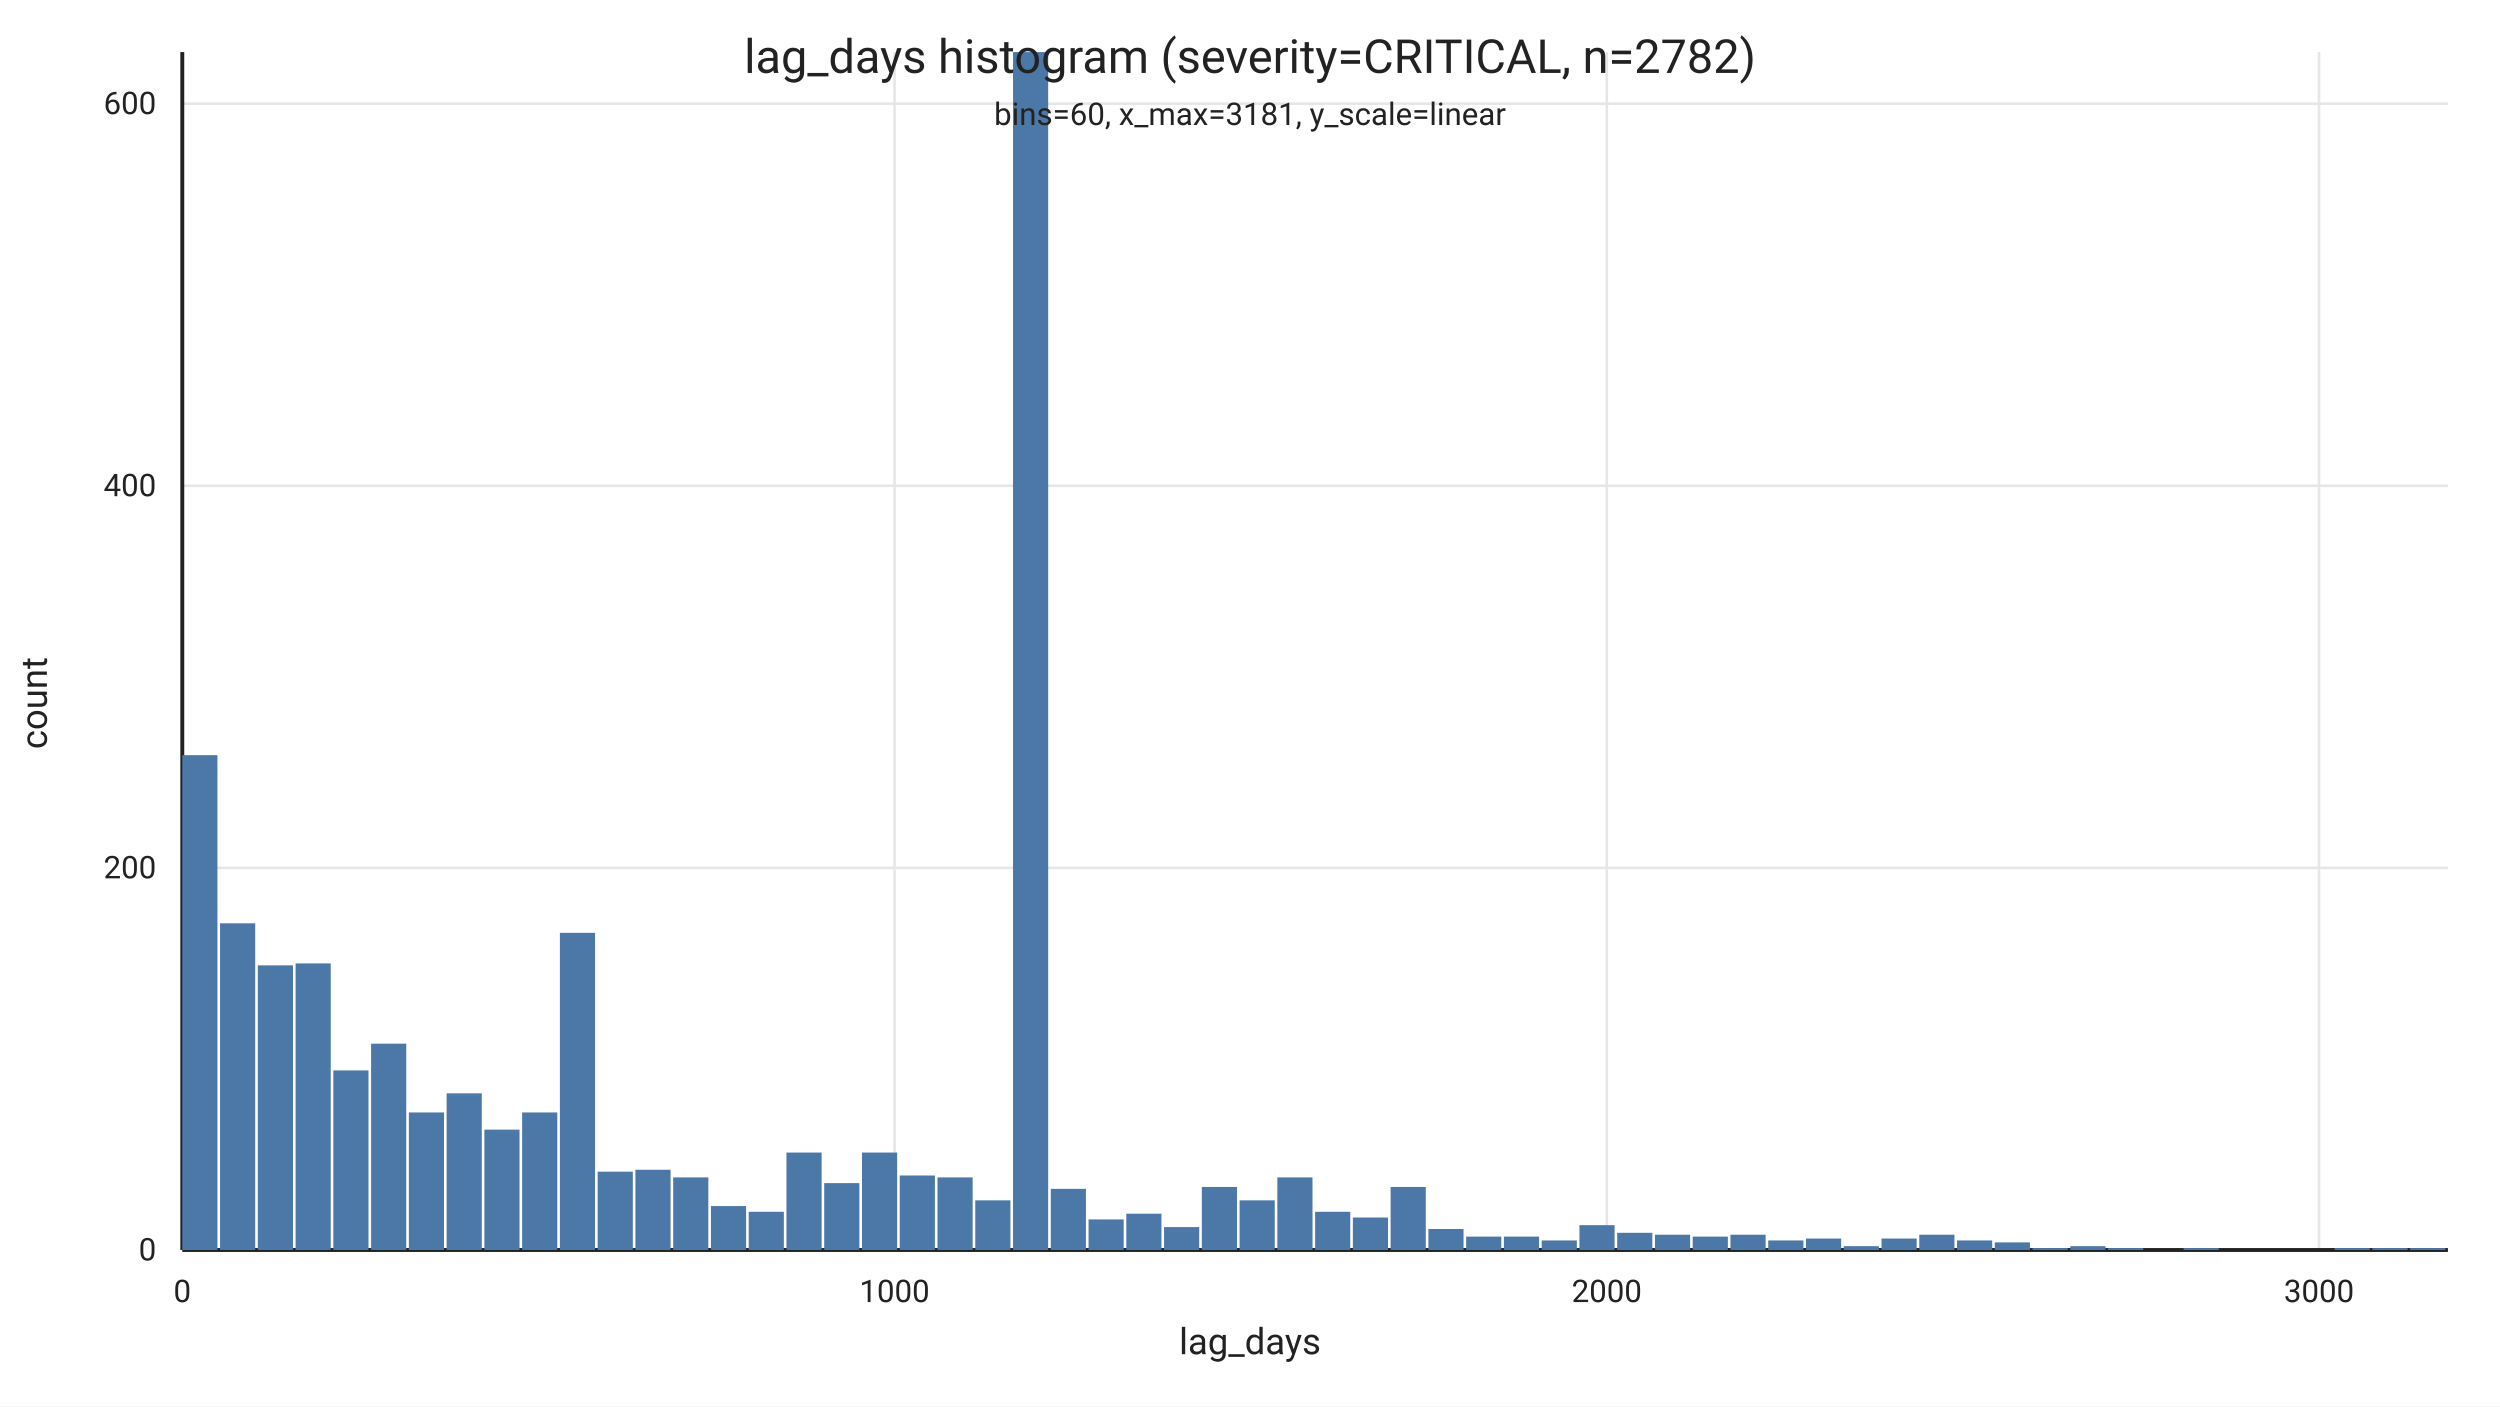
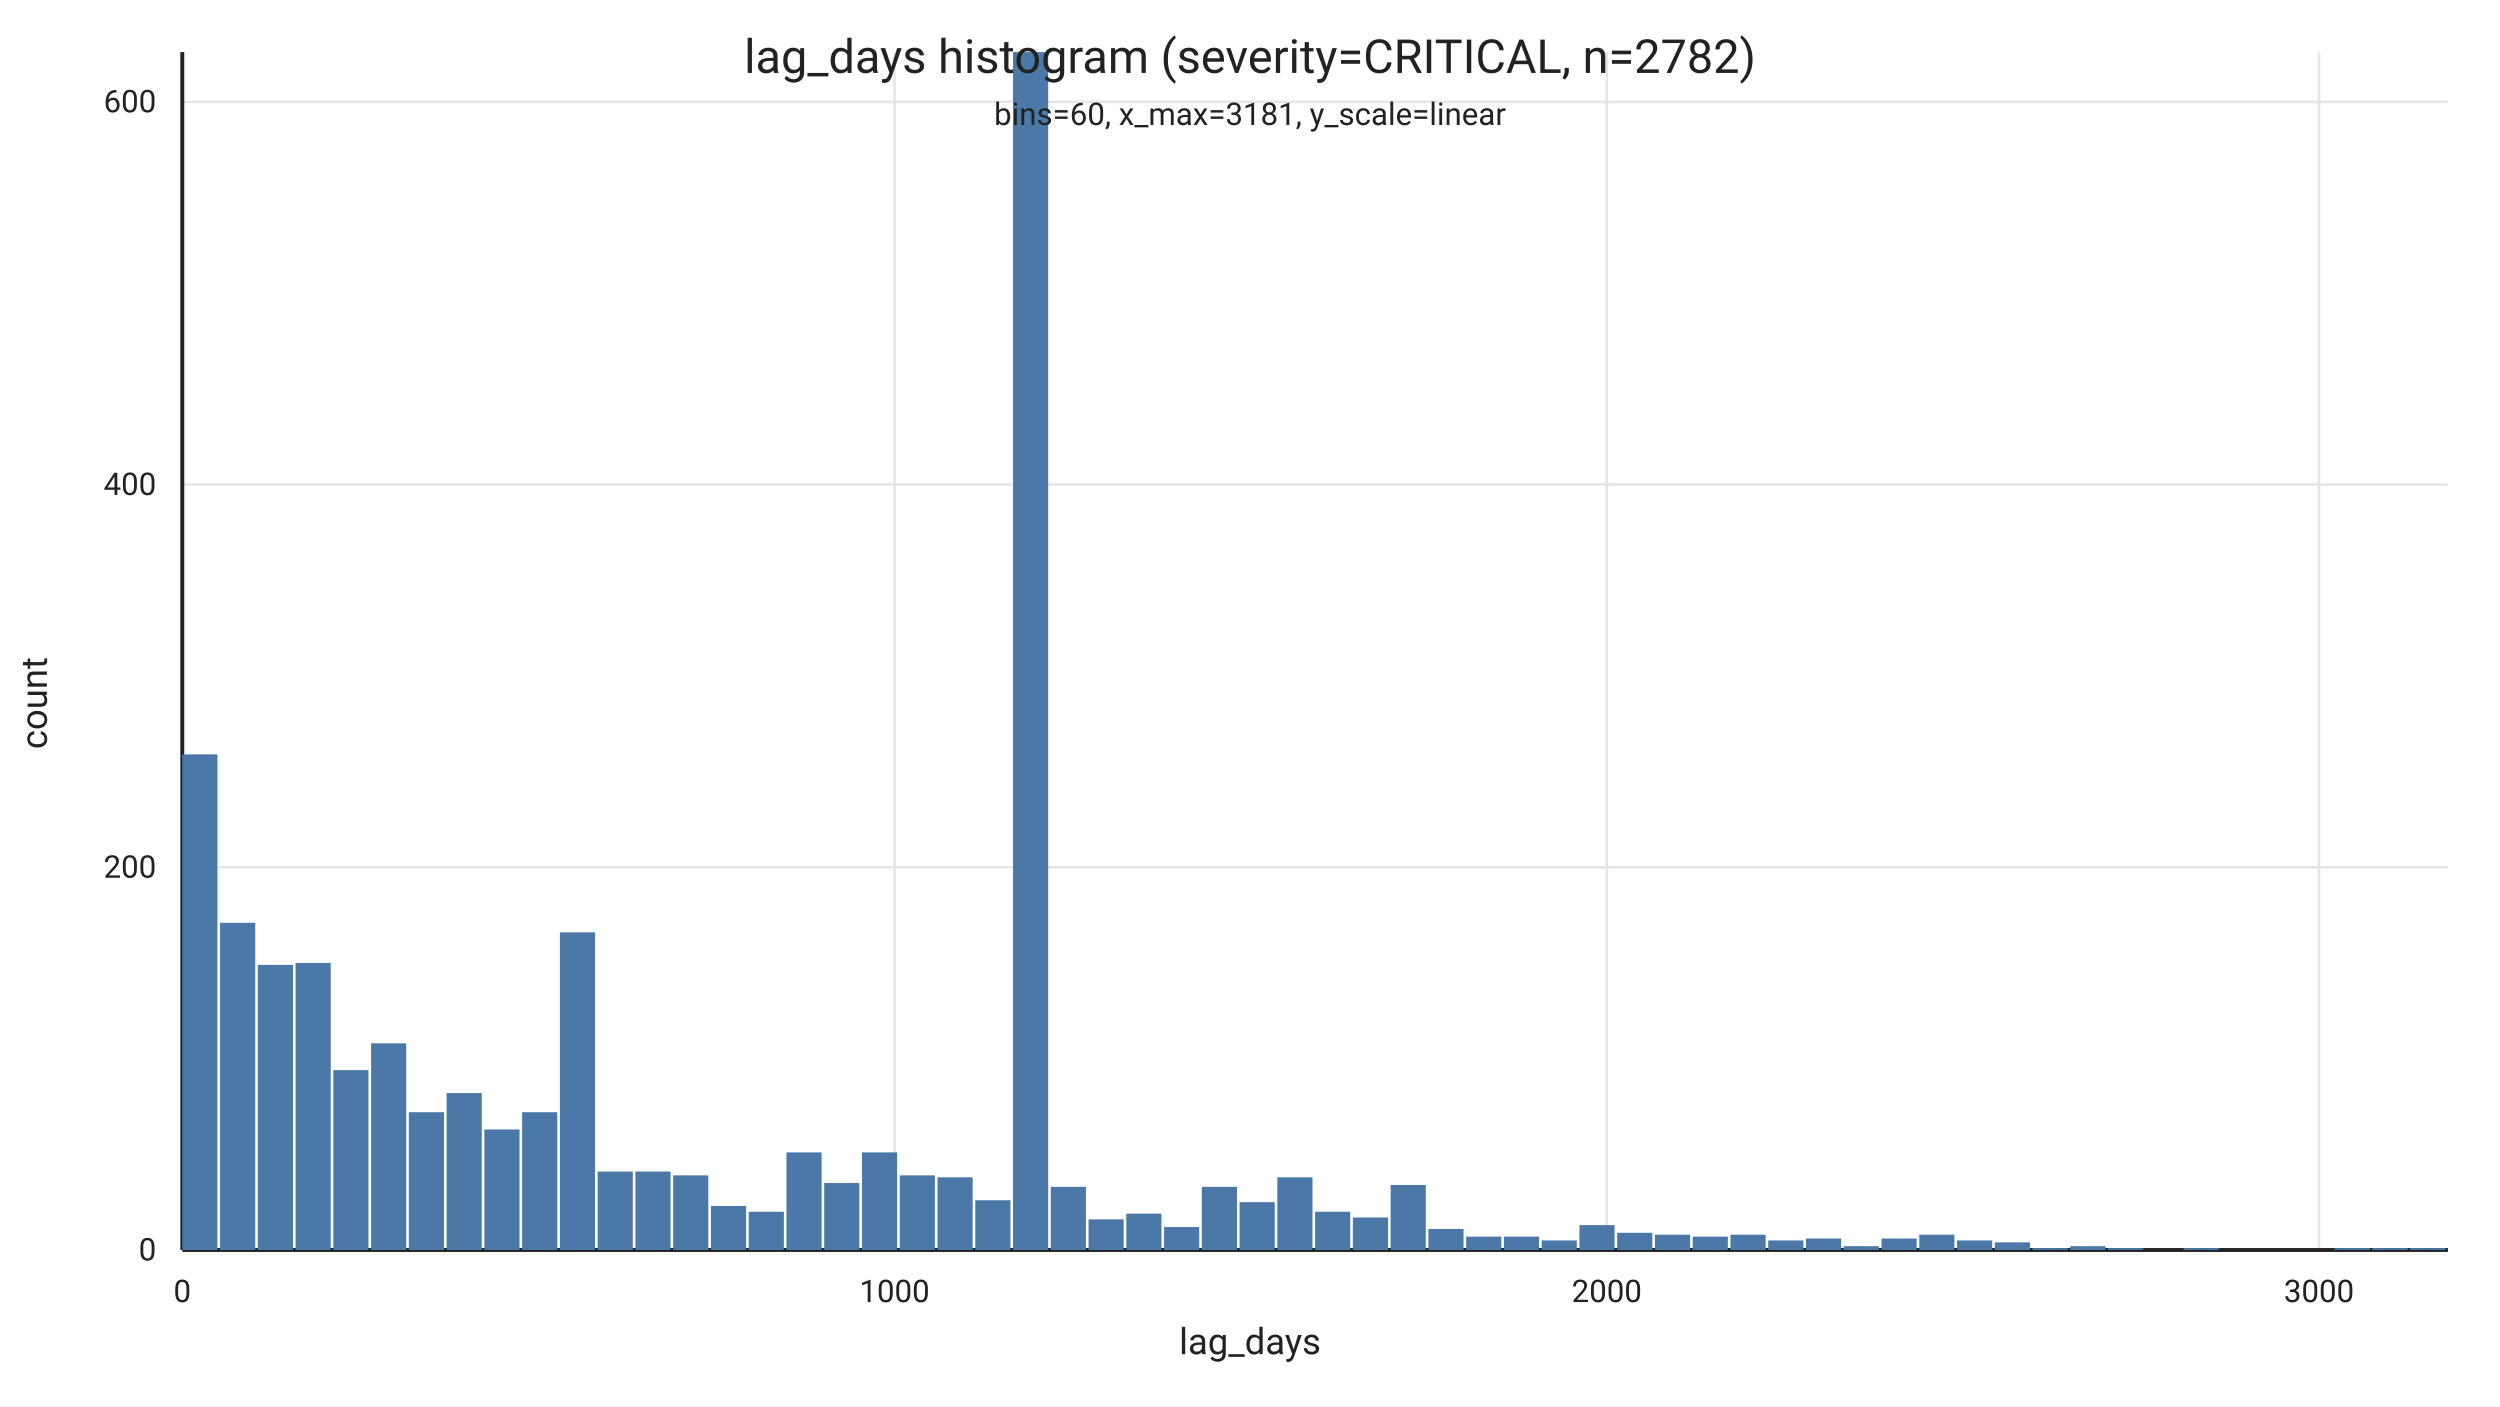
<svg xmlns="http://www.w3.org/2000/svg" width="960" height="540" viewBox="0 0 960 540">
  <rect x="0" y="0" width="960" height="540" fill="white" />
  <line x1="70" y1="480.00" x2="940" y2="480.00" stroke="#E6E6E6" stroke-width="1" />
  <text x="60" y="484.00" text-anchor="end" font-family="system-ui, -apple-system, Segoe UI, Roboto, Helvetica, Arial, sans-serif" font-size="12" fill="#222222">0</text>
-   <line x1="70" y1="333.27" x2="940" y2="333.27" stroke="#E6E6E6" stroke-width="1" />
-   <text x="60" y="337.27" text-anchor="end" font-family="system-ui, -apple-system, Segoe UI, Roboto, Helvetica, Arial, sans-serif" font-size="12" fill="#222222">200</text>
-   <line x1="70" y1="186.54" x2="940" y2="186.54" stroke="#E6E6E6" stroke-width="1" />
-   <text x="60" y="190.54" text-anchor="end" font-family="system-ui, -apple-system, Segoe UI, Roboto, Helvetica, Arial, sans-serif" font-size="12" fill="#222222">400</text>
-   <line x1="70" y1="39.81" x2="940" y2="39.81" stroke="#E6E6E6" stroke-width="1" />
-   <text x="60" y="43.81" text-anchor="end" font-family="system-ui, -apple-system, Segoe UI, Roboto, Helvetica, Arial, sans-serif" font-size="12" fill="#222222">600</text>
-   <line x1="70" y1="-106.92" x2="940" y2="-106.92" stroke="#E6E6E6" stroke-width="1" />
-   <text x="60" y="-102.92" text-anchor="end" font-family="system-ui, -apple-system, Segoe UI, Roboto, Helvetica, Arial, sans-serif" font-size="12" fill="#222222">800</text>
+   <line x1="70" y1="333.04" x2="940" y2="333.04" stroke="#E6E6E6" stroke-width="1" />
+   <text x="60" y="337.04" text-anchor="end" font-family="system-ui, -apple-system, Segoe UI, Roboto, Helvetica, Arial, sans-serif" font-size="12" fill="#222222">200</text>
+   <line x1="70" y1="186.07" x2="940" y2="186.07" stroke="#E6E6E6" stroke-width="1" />
+   <text x="60" y="190.07" text-anchor="end" font-family="system-ui, -apple-system, Segoe UI, Roboto, Helvetica, Arial, sans-serif" font-size="12" fill="#222222">400</text>
+   <line x1="70" y1="39.11" x2="940" y2="39.11" stroke="#E6E6E6" stroke-width="1" />
+   <text x="60" y="43.11" text-anchor="end" font-family="system-ui, -apple-system, Segoe UI, Roboto, Helvetica, Arial, sans-serif" font-size="12" fill="#222222">600</text>
+   <line x1="70" y1="-107.86" x2="940" y2="-107.86" stroke="#E6E6E6" stroke-width="1" />
+   <text x="60" y="-103.86" text-anchor="end" font-family="system-ui, -apple-system, Segoe UI, Roboto, Helvetica, Arial, sans-serif" font-size="12" fill="#222222">800</text>
  <line x1="70.00" y1="20" x2="70.00" y2="480" stroke="#E6E6E6" stroke-width="1" />
  <text x="70.00" y="500" text-anchor="middle" font-family="system-ui, -apple-system, Segoe UI, Roboto, Helvetica, Arial, sans-serif" font-size="12" fill="#222222">0</text>
  <line x1="343.50" y1="20" x2="343.50" y2="480" stroke="#E6E6E6" stroke-width="1" />
  <text x="343.50" y="500" text-anchor="middle" font-family="system-ui, -apple-system, Segoe UI, Roboto, Helvetica, Arial, sans-serif" font-size="12" fill="#222222">1000</text>
  <line x1="617.00" y1="20" x2="617.00" y2="480" stroke="#E6E6E6" stroke-width="1" />
  <text x="617.00" y="500" text-anchor="middle" font-family="system-ui, -apple-system, Segoe UI, Roboto, Helvetica, Arial, sans-serif" font-size="12" fill="#222222">2000</text>
  <line x1="890.50" y1="20" x2="890.50" y2="480" stroke="#E6E6E6" stroke-width="1" />
  <text x="890.50" y="500" text-anchor="middle" font-family="system-ui, -apple-system, Segoe UI, Roboto, Helvetica, Arial, sans-serif" font-size="12" fill="#222222">3000</text>
  <line x1="1164.00" y1="20" x2="1164.00" y2="480" stroke="#E6E6E6" stroke-width="1" />
  <text x="1164.00" y="500" text-anchor="middle" font-family="system-ui, -apple-system, Segoe UI, Roboto, Helvetica, Arial, sans-serif" font-size="12" fill="#222222">4000</text>
  <line x1="70" y1="480" x2="940" y2="480" stroke="#222222" stroke-width="1.5" />
  <line x1="70" y1="20" x2="70" y2="480" stroke="#222222" stroke-width="1.5" />
-   <rect x="70.00" y="289.98" width="13.50" height="190.02" fill="#4C78A8" />
-   <rect x="84.50" y="354.55" width="13.50" height="125.45" fill="#4C78A8" />
-   <rect x="99.00" y="370.69" width="13.50" height="109.31" fill="#4C78A8" />
-   <rect x="113.50" y="369.95" width="13.50" height="110.05" fill="#4C78A8" />
-   <rect x="128.00" y="411.04" width="13.50" height="68.96" fill="#4C78A8" />
-   <rect x="142.50" y="400.77" width="13.50" height="79.23" fill="#4C78A8" />
-   <rect x="157.00" y="427.18" width="13.50" height="52.82" fill="#4C78A8" />
-   <rect x="171.50" y="419.84" width="13.50" height="60.16" fill="#4C78A8" />
-   <rect x="186.00" y="433.78" width="13.50" height="46.22" fill="#4C78A8" />
-   <rect x="200.50" y="427.18" width="13.50" height="52.82" fill="#4C78A8" />
-   <rect x="215.00" y="358.21" width="13.50" height="121.79" fill="#4C78A8" />
-   <rect x="229.50" y="449.92" width="13.50" height="30.08" fill="#4C78A8" />
-   <rect x="244.00" y="449.19" width="13.50" height="30.81" fill="#4C78A8" />
-   <rect x="258.50" y="452.12" width="13.50" height="27.88" fill="#4C78A8" />
-   <rect x="273.00" y="463.13" width="13.50" height="16.87" fill="#4C78A8" />
-   <rect x="287.50" y="465.33" width="13.50" height="14.67" fill="#4C78A8" />
-   <rect x="302.00" y="442.58" width="13.50" height="37.42" fill="#4C78A8" />
-   <rect x="316.50" y="454.32" width="13.50" height="25.68" fill="#4C78A8" />
-   <rect x="331.00" y="442.58" width="13.50" height="37.42" fill="#4C78A8" />
-   <rect x="345.50" y="451.39" width="13.50" height="28.61" fill="#4C78A8" />
-   <rect x="360.00" y="452.12" width="13.50" height="27.88" fill="#4C78A8" />
-   <rect x="374.50" y="460.93" width="13.50" height="19.07" fill="#4C78A8" />
+   <rect x="70.00" y="289.68" width="13.50" height="190.32" fill="#4C78A8" />
+   <rect x="84.50" y="354.35" width="13.50" height="125.65" fill="#4C78A8" />
+   <rect x="99.00" y="370.51" width="13.50" height="109.49" fill="#4C78A8" />
+   <rect x="113.50" y="369.78" width="13.50" height="110.22" fill="#4C78A8" />
+   <rect x="128.00" y="410.93" width="13.50" height="69.07" fill="#4C78A8" />
+   <rect x="142.50" y="400.64" width="13.50" height="79.36" fill="#4C78A8" />
+   <rect x="157.00" y="427.09" width="13.50" height="52.91" fill="#4C78A8" />
+   <rect x="171.50" y="419.74" width="13.50" height="60.26" fill="#4C78A8" />
+   <rect x="186.00" y="433.71" width="13.50" height="46.29" fill="#4C78A8" />
+   <rect x="200.50" y="427.09" width="13.50" height="52.91" fill="#4C78A8" />
+   <rect x="215.00" y="358.02" width="13.50" height="121.98" fill="#4C78A8" />
+   <rect x="229.50" y="449.87" width="13.50" height="30.13" fill="#4C78A8" />
+   <rect x="244.00" y="449.87" width="13.50" height="30.13" fill="#4C78A8" />
+   <rect x="258.50" y="451.34" width="13.50" height="28.66" fill="#4C78A8" />
+   <rect x="273.00" y="463.10" width="13.50" height="16.90" fill="#4C78A8" />
+   <rect x="287.50" y="465.30" width="13.50" height="14.70" fill="#4C78A8" />
+   <rect x="302.00" y="442.52" width="13.50" height="37.48" fill="#4C78A8" />
+   <rect x="316.50" y="454.28" width="13.50" height="25.72" fill="#4C78A8" />
+   <rect x="331.00" y="442.52" width="13.50" height="37.48" fill="#4C78A8" />
+   <rect x="345.50" y="451.34" width="13.50" height="28.66" fill="#4C78A8" />
+   <rect x="360.00" y="452.08" width="13.50" height="27.92" fill="#4C78A8" />
+   <rect x="374.50" y="460.89" width="13.50" height="19.11" fill="#4C78A8" />
  <rect x="389.00" y="20.00" width="13.50" height="460.00" fill="#4C78A8" />
-   <rect x="403.50" y="456.52" width="13.50" height="23.48" fill="#4C78A8" />
-   <rect x="418.00" y="468.26" width="13.50" height="11.74" fill="#4C78A8" />
-   <rect x="432.50" y="466.06" width="13.50" height="13.94" fill="#4C78A8" />
-   <rect x="447.00" y="471.20" width="13.50" height="8.80" fill="#4C78A8" />
-   <rect x="461.50" y="455.79" width="13.50" height="24.21" fill="#4C78A8" />
-   <rect x="476.00" y="460.93" width="13.50" height="19.07" fill="#4C78A8" />
-   <rect x="490.50" y="452.12" width="13.50" height="27.88" fill="#4C78A8" />
-   <rect x="505.00" y="465.33" width="13.50" height="14.67" fill="#4C78A8" />
-   <rect x="519.50" y="467.53" width="13.50" height="12.47" fill="#4C78A8" />
-   <rect x="534.00" y="455.79" width="13.50" height="24.21" fill="#4C78A8" />
-   <rect x="548.50" y="471.93" width="13.50" height="8.07" fill="#4C78A8" />
+   <rect x="403.50" y="455.75" width="13.50" height="24.25" fill="#4C78A8" />
+   <rect x="418.00" y="468.24" width="13.50" height="11.76" fill="#4C78A8" />
+   <rect x="432.50" y="466.04" width="13.50" height="13.96" fill="#4C78A8" />
+   <rect x="447.00" y="471.18" width="13.50" height="8.82" fill="#4C78A8" />
+   <rect x="461.50" y="455.75" width="13.50" height="24.25" fill="#4C78A8" />
+   <rect x="476.00" y="461.63" width="13.50" height="18.37" fill="#4C78A8" />
+   <rect x="490.50" y="452.08" width="13.50" height="27.92" fill="#4C78A8" />
+   <rect x="505.00" y="465.30" width="13.50" height="14.70" fill="#4C78A8" />
+   <rect x="519.50" y="467.51" width="13.50" height="12.49" fill="#4C78A8" />
+   <rect x="534.00" y="455.02" width="13.50" height="24.98" fill="#4C78A8" />
+   <rect x="548.50" y="471.92" width="13.50" height="8.08" fill="#4C78A8" />
  <rect x="563.00" y="474.86" width="13.50" height="5.14" fill="#4C78A8" />
  <rect x="577.50" y="474.86" width="13.50" height="5.14" fill="#4C78A8" />
  <rect x="592.00" y="476.33" width="13.50" height="3.67" fill="#4C78A8" />
-   <rect x="606.50" y="470.46" width="13.50" height="9.54" fill="#4C78A8" />
-   <rect x="621.00" y="473.40" width="13.50" height="6.60" fill="#4C78A8" />
-   <rect x="635.50" y="474.13" width="13.50" height="5.87" fill="#4C78A8" />
+   <rect x="606.50" y="470.45" width="13.50" height="9.55" fill="#4C78A8" />
+   <rect x="621.00" y="473.39" width="13.50" height="6.61" fill="#4C78A8" />
+   <rect x="635.50" y="474.12" width="13.50" height="5.88" fill="#4C78A8" />
  <rect x="650.00" y="474.86" width="13.50" height="5.14" fill="#4C78A8" />
-   <rect x="664.50" y="474.13" width="13.50" height="5.87" fill="#4C78A8" />
+   <rect x="664.50" y="474.12" width="13.50" height="5.88" fill="#4C78A8" />
  <rect x="679.00" y="476.33" width="13.50" height="3.67" fill="#4C78A8" />
-   <rect x="693.50" y="475.60" width="13.50" height="4.40" fill="#4C78A8" />
+   <rect x="693.50" y="475.59" width="13.50" height="4.41" fill="#4C78A8" />
  <rect x="708.00" y="478.53" width="13.50" height="1.47" fill="#4C78A8" />
-   <rect x="722.50" y="475.60" width="13.50" height="4.40" fill="#4C78A8" />
-   <rect x="737.00" y="474.13" width="13.50" height="5.87" fill="#4C78A8" />
+   <rect x="722.50" y="475.59" width="13.50" height="4.41" fill="#4C78A8" />
+   <rect x="737.00" y="474.12" width="13.50" height="5.88" fill="#4C78A8" />
  <rect x="751.50" y="476.33" width="13.50" height="3.67" fill="#4C78A8" />
-   <rect x="766.00" y="477.07" width="13.50" height="2.93" fill="#4C78A8" />
+   <rect x="766.00" y="477.06" width="13.50" height="2.94" fill="#4C78A8" />
  <rect x="780.50" y="479.27" width="13.50" height="0.73" fill="#4C78A8" />
  <rect x="795.00" y="478.53" width="13.50" height="1.47" fill="#4C78A8" />
  <rect x="809.50" y="479.27" width="13.50" height="0.73" fill="#4C78A8" />
  <rect x="824.00" y="480.00" width="13.50" height="0.00" fill="#4C78A8" />
  <rect x="838.50" y="479.27" width="13.50" height="0.73" fill="#4C78A8" />
  <rect x="853.00" y="480.00" width="13.50" height="0.00" fill="#4C78A8" />
  <rect x="867.50" y="480.00" width="13.50" height="0.00" fill="#4C78A8" />
  <rect x="882.00" y="480.00" width="13.50" height="0.00" fill="#4C78A8" />
  <rect x="896.50" y="479.27" width="13.50" height="0.73" fill="#4C78A8" />
  <rect x="911.00" y="479.27" width="13.50" height="0.73" fill="#4C78A8" />
  <rect x="925.50" y="479.27" width="13.50" height="0.73" fill="#4C78A8" />
  <text x="480.00" y="28" text-anchor="middle" font-family="system-ui, -apple-system, Segoe UI, Roboto, Helvetica, Arial, sans-serif" font-size="18" fill="#222222">lag_days histogram (severity=CRITICAL, n=2782)</text>
  <text x="480.00" y="48" text-anchor="middle" font-family="system-ui, -apple-system, Segoe UI, Roboto, Helvetica, Arial, sans-serif" font-size="12" fill="#222222">bins=60, x_max=3181, y_scale=linear</text>
  <text x="480.00" y="520" text-anchor="middle" font-family="system-ui, -apple-system, Segoe UI, Roboto, Helvetica, Arial, sans-serif" font-size="14" fill="#222222">lag_days</text>
  <text x="18" y="270.00" text-anchor="middle" font-family="system-ui, -apple-system, Segoe UI, Roboto, Helvetica, Arial, sans-serif" font-size="14" fill="#222222" transform="rotate(-90 18 270.00)">count</text>
</svg>
